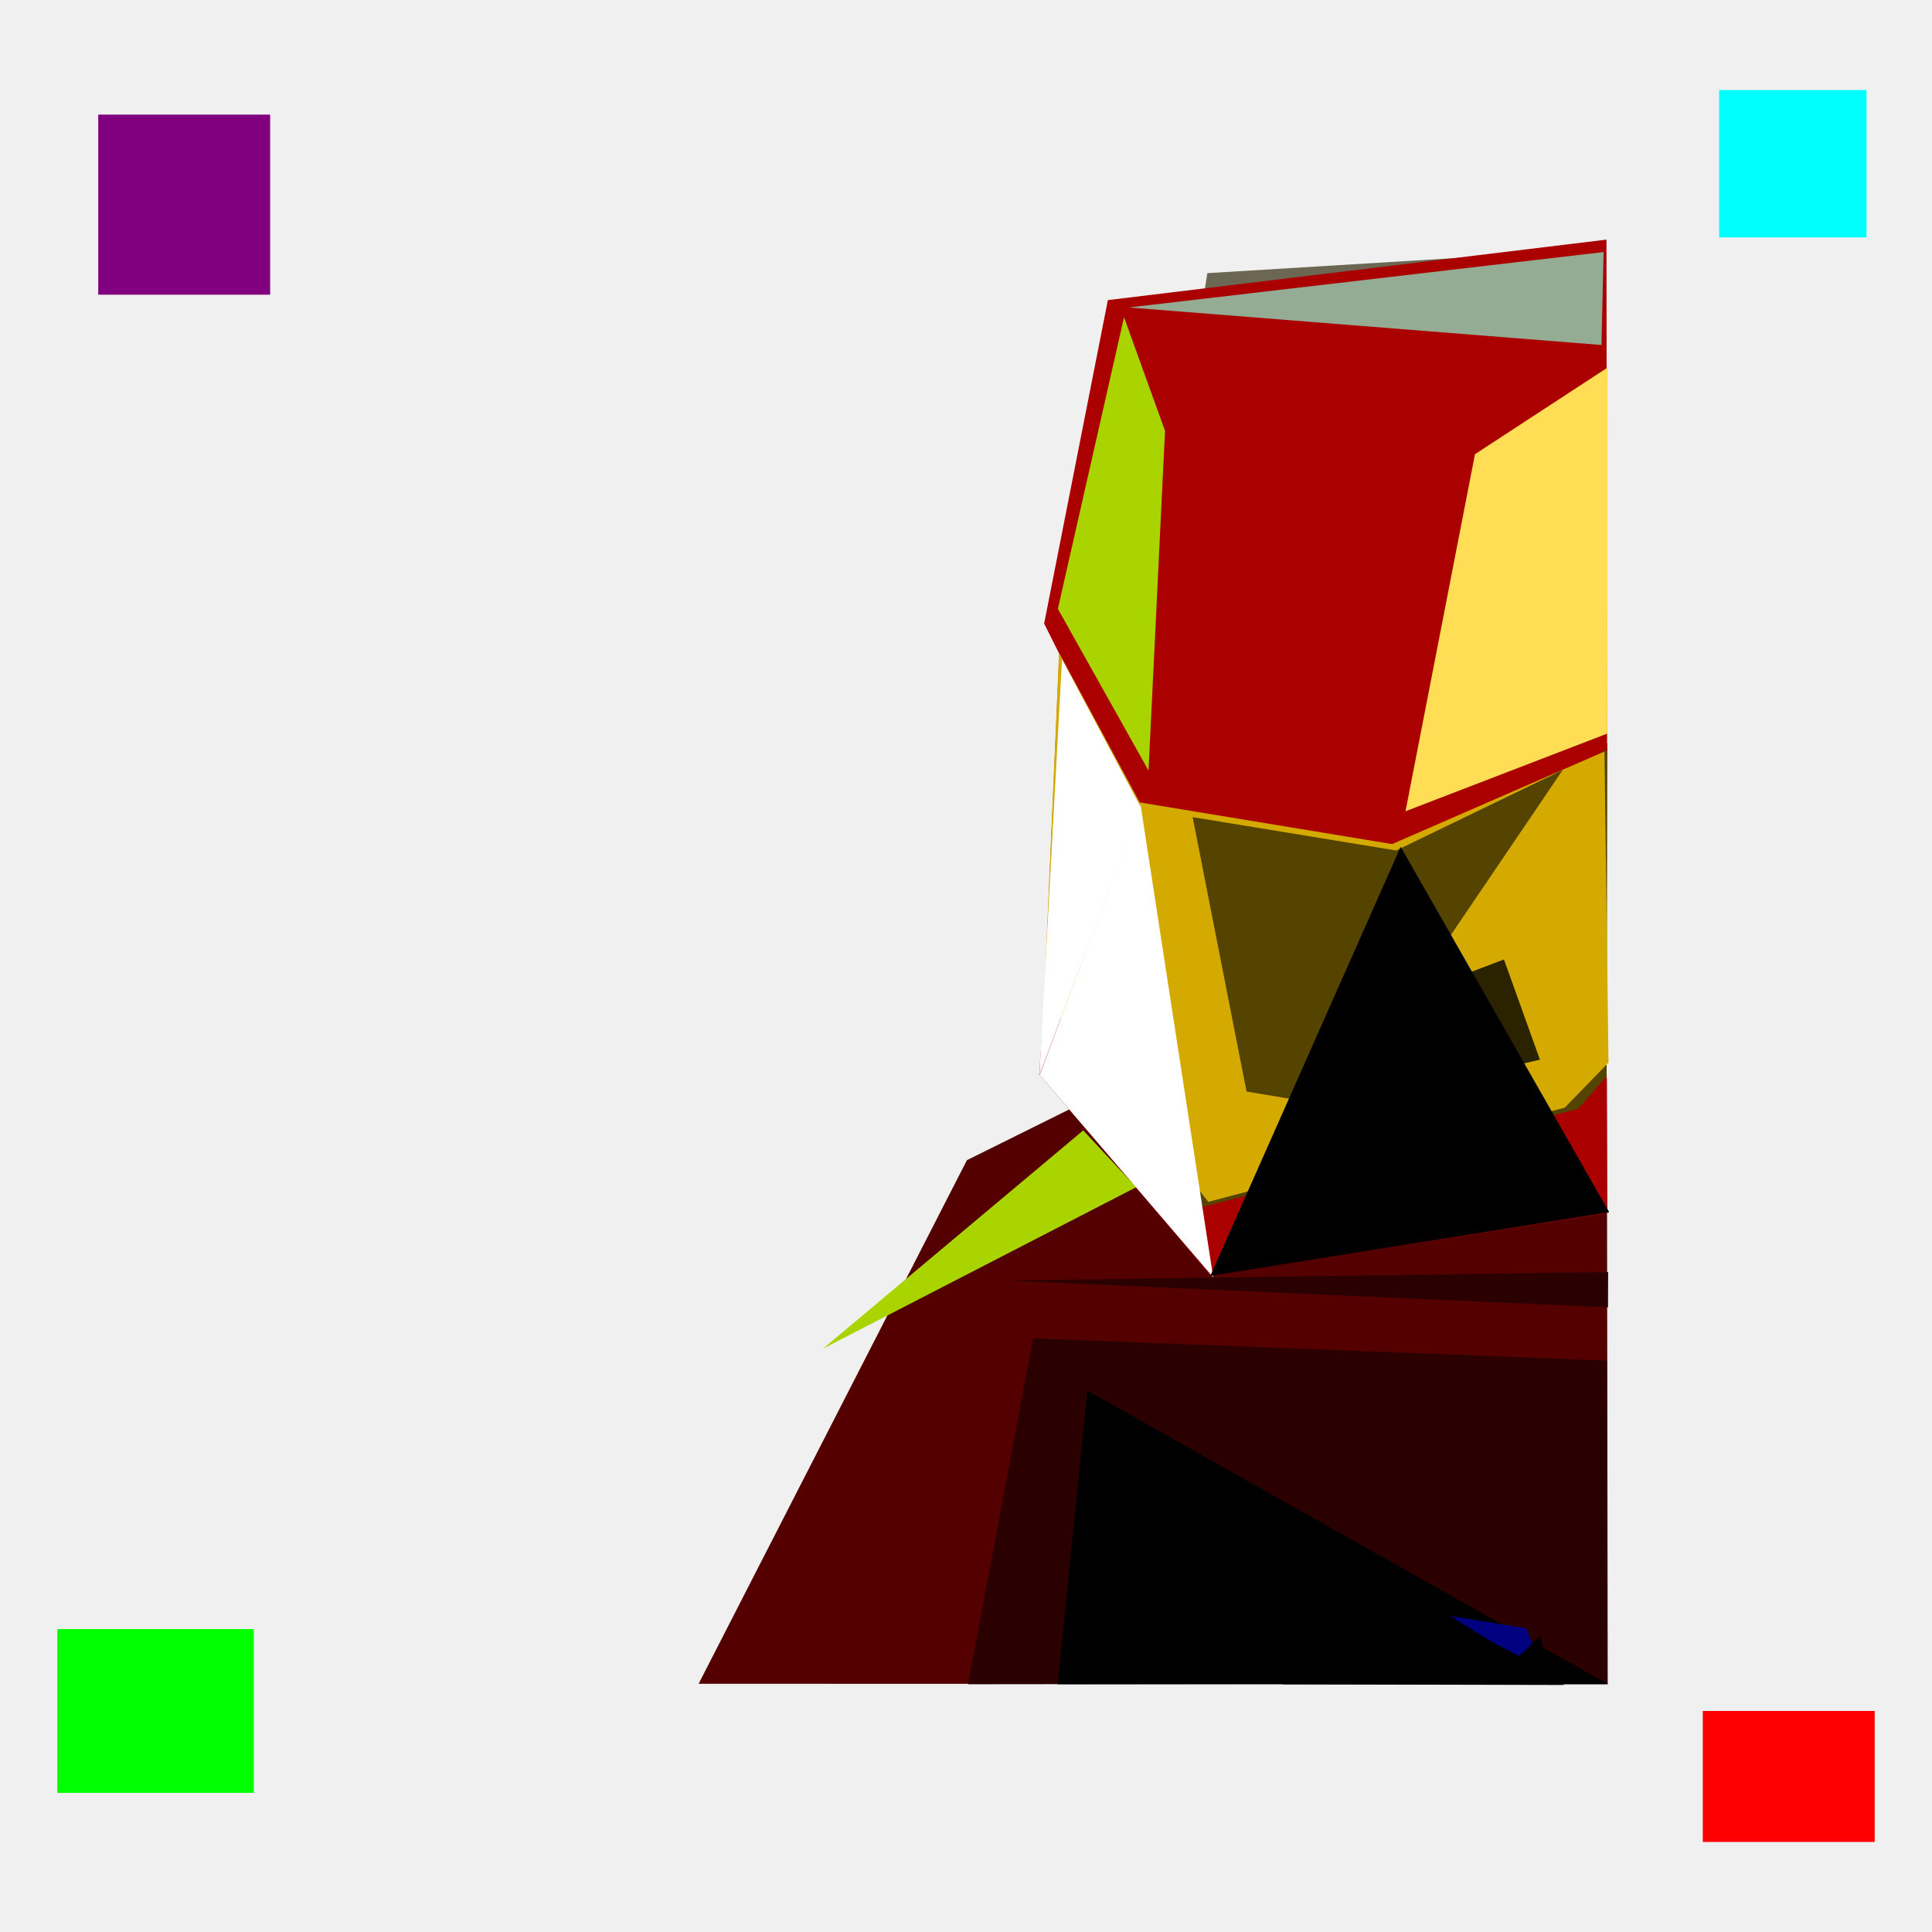
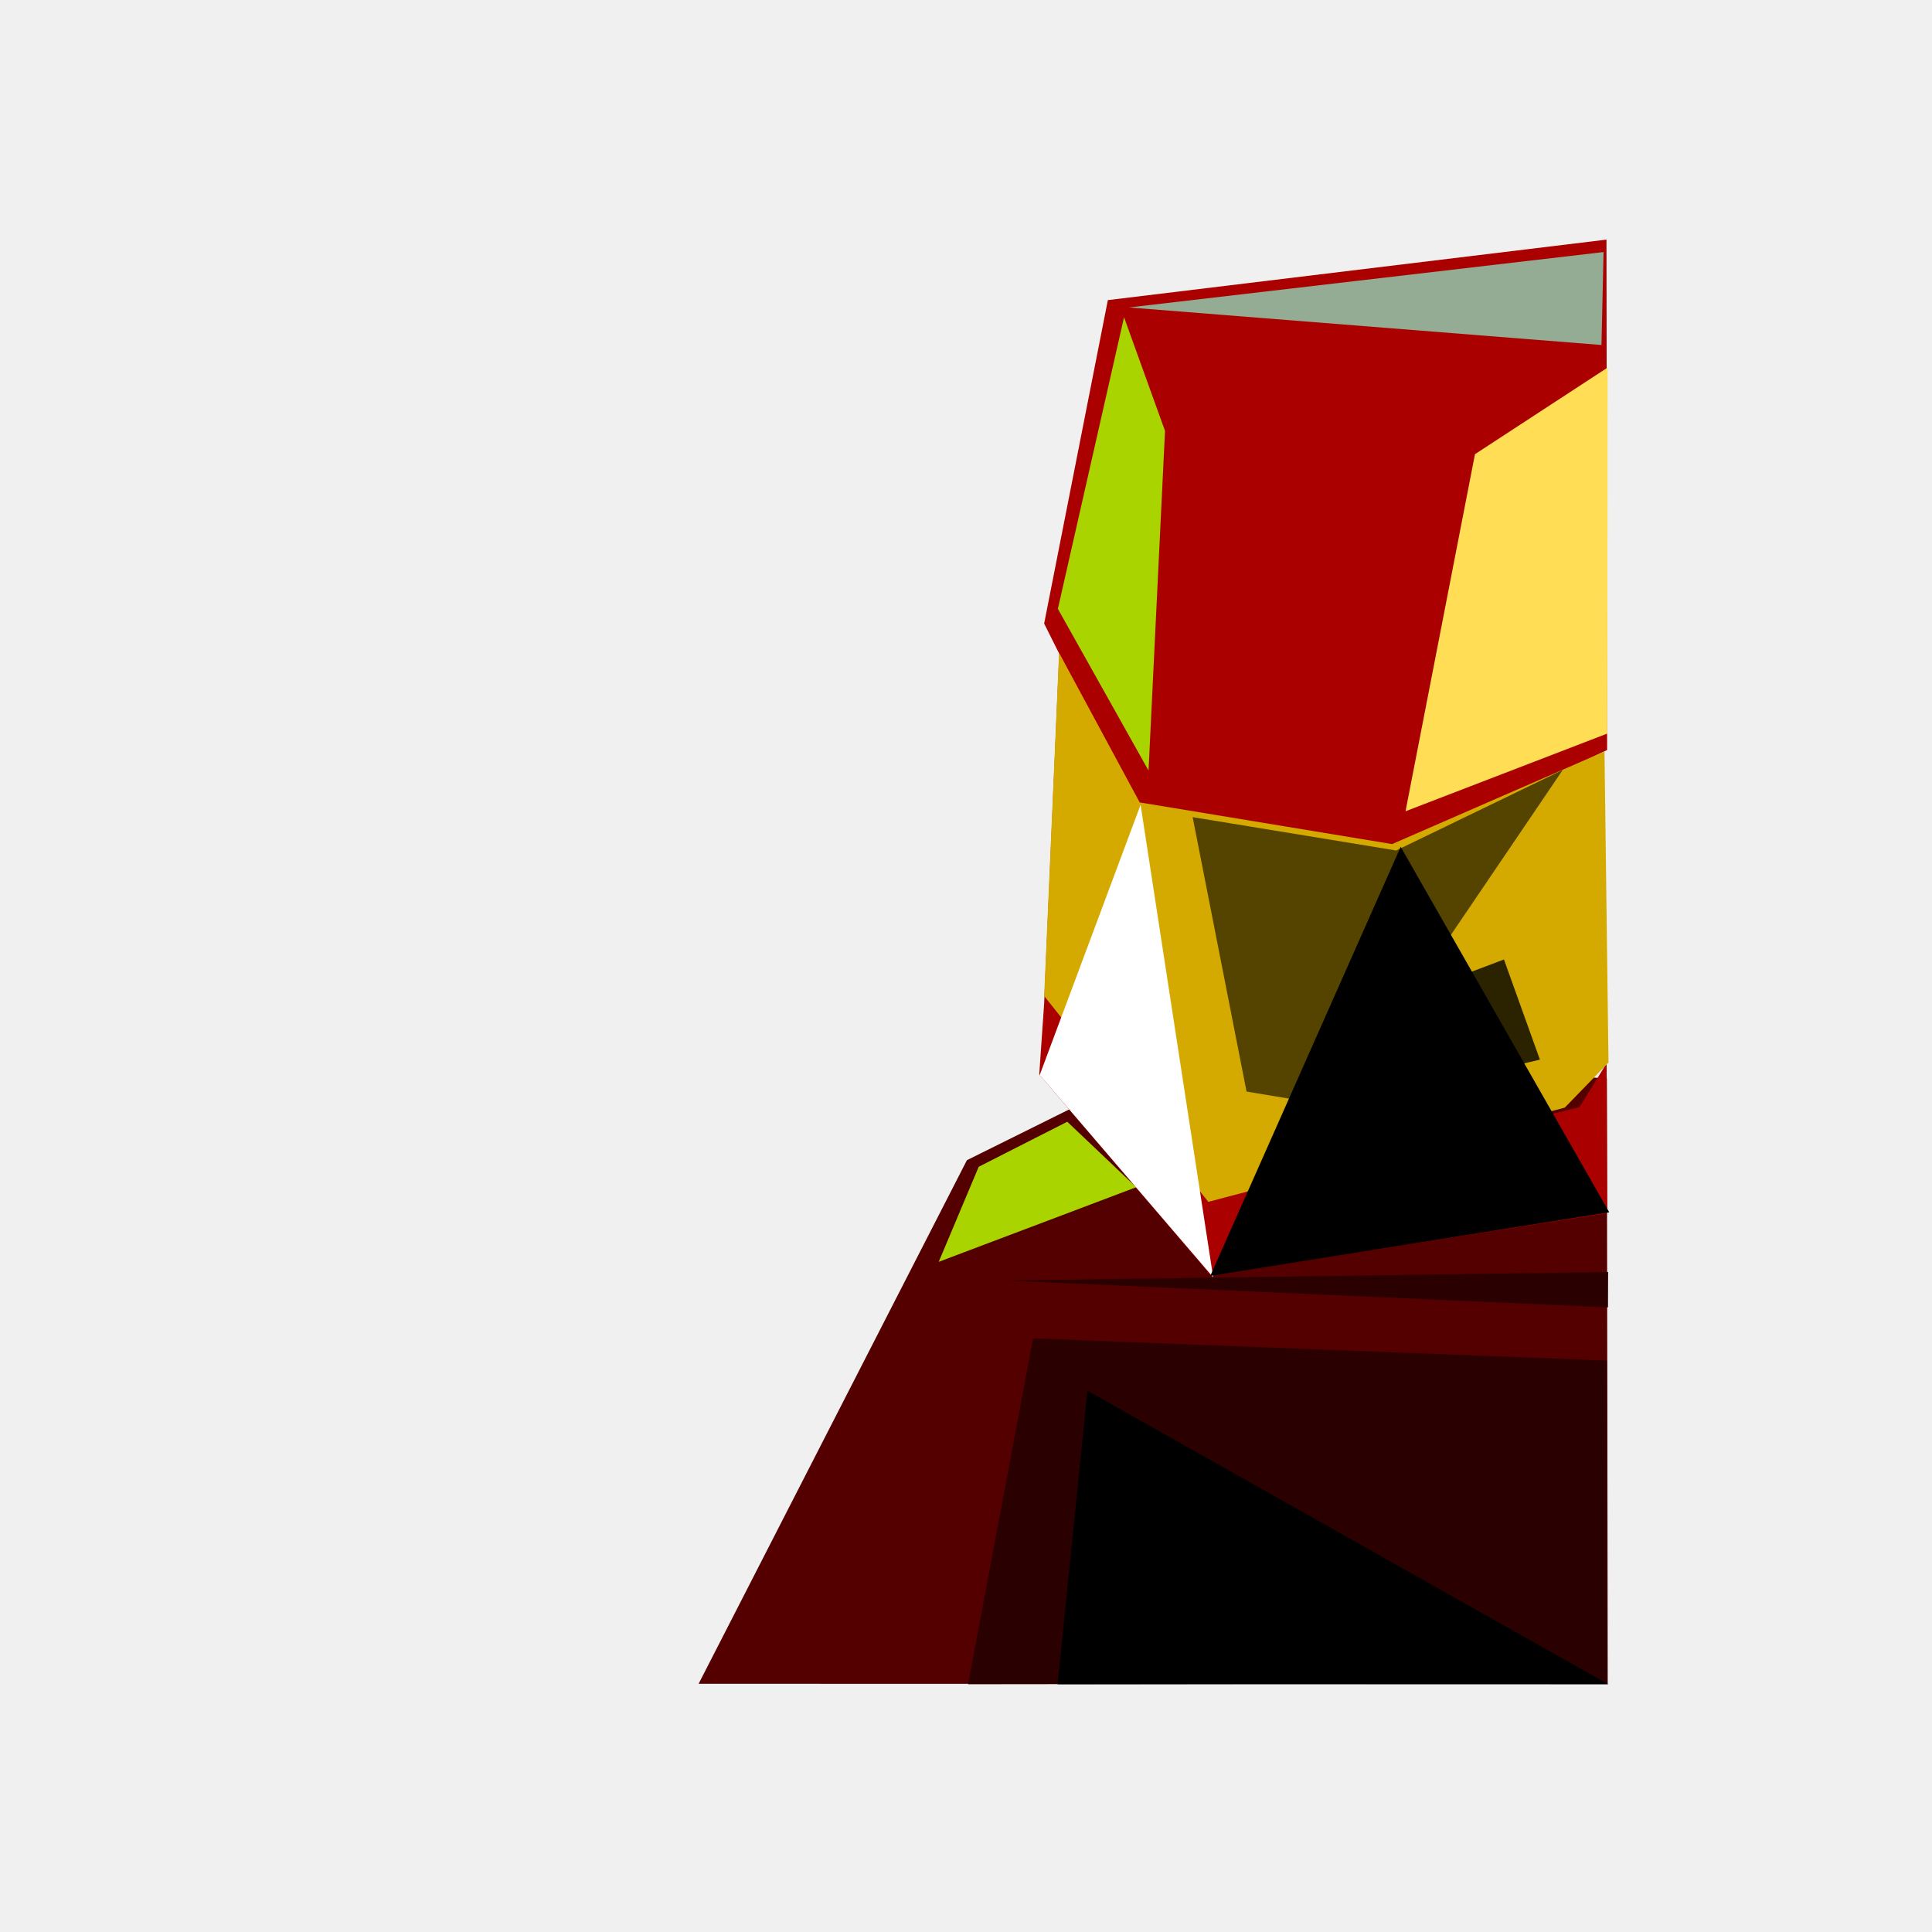
<svg xmlns="http://www.w3.org/2000/svg" width="128" height="128" id="svg4042" version="1.1">
  <defs id="defs1" />
-   <g id="g1" transform="translate(35.79661,-3.254237)">
-     <path style="fill:#6c6753;stroke:none;stroke-width:0.502;stroke-miterlimit:4;stroke-dasharray:none;stroke-opacity:1" d="M 40.784 42.943 L 44.193 21.351 L 62.862 20.215 L 62.7 44.566 L 43.868 45.54 L 40.784 42.943" id="path1792" />
-     <path style="fill:#550000;stroke:none;stroke-width:0.502;stroke-miterlimit:4;stroke-dasharray:none;stroke-opacity:1" d="M 28.264 80.119 C 28.264 80.119 10.489 114.808 10.489 114.808 L 70.719 114.825 L 70.662 74.71 L 43.058 72.778 Z" id="path1794" />
-     <path style="fill:#2b0000;stroke:none;stroke-width:0.502;stroke-miterlimit:4;stroke-dasharray:none;stroke-opacity:1" d="M 32.647 91.923 C 32.647 91.923 70.662 93.397 70.662 93.397 L 70.686 114.793 L 28.339 114.84 Z" id="path1796" />
-     <path style="fill:#aa0000;stroke:none;stroke-width:0.502;stroke-miterlimit:4;stroke-dasharray:none;stroke-opacity:1" d="M 34.517 43.43 L 33.527 69.36 L 44.42 82.716 L 68.85 76.603 L 70.646 73.695 L 70.69 83.628 L 44.42 87.749 L 33.056 74.437 L 33.381 69.729 L 34.517 43.43" id="path1798" />
-     <path style="fill:#554400;stroke:none;stroke-width:0.502;stroke-miterlimit:4;stroke-dasharray:none;stroke-opacity:1" d="M 33.543 69.404 L 37.926 53.008 L 70.695 52.508 L 70.646 74.556 L 68.771 76.71 L 43.933 83.203 L 33.543 69.404" id="path1800" />
-     <path style="fill:#aa0000;stroke:none;stroke-width:0.502;stroke-miterlimit:4;stroke-dasharray:none;stroke-opacity:1" d="M 70.636 19.13 C 70.636 19.13 37.602 23.137 37.602 23.137 L 33.381 44.566 L 39.55 56.904 L 56.596 59.664 L 70.679 52.944 L 70.636 19.13" id="path1802" />
-     <path style="fill:#d4aa00;stroke:none;stroke-width:0.502;stroke-miterlimit:4;stroke-dasharray:none;stroke-opacity:1" d="M 34.207 50.277 L 33.381 69.242 L 44.258 82.879 L 67.872 76.639 L 70.771 73.654 L 70.505 53.043 L 56.434 59.177 L 39.712 56.417 L 34.367 46.503" id="path1804" />
-     <path style="fill:#2b2200;stroke:none;stroke-width:0.502;stroke-miterlimit:4;stroke-dasharray:none;stroke-opacity:1" d="M 63.844 66.822 C 63.844 66.822 66.226 73.458 66.226 73.458 C 66.226 73.458 50.037 77.276 50.037 77.276 L 49.513 74.73 L 57.018 69.404 Z" id="path1806" />
-     <path style="fill:#554400;stroke:none;stroke-width:0.502;stroke-miterlimit:4;stroke-dasharray:none;stroke-opacity:1" d="M 43.219 57.391 C 43.219 57.391 46.79 75.573 46.79 75.573 L 52.635 76.547 C 52.635 76.547 67.74 54.263 67.74 54.263 L 56.701 59.6 L 43.219 57.391" id="path1808" />
-     <path style="fill:#93ac93;stroke:none;stroke-width:0.502;stroke-miterlimit:4;stroke-dasharray:none;stroke-opacity:1" d="M 38.998 23.624 C 38.998 23.624 70.305 26.111 70.305 26.111 L 70.445 19.953 C 70.445 19.953 38.998 23.624 38.998 23.624" id="path1810" />
-     <path style="fill:#aad400;stroke:none;stroke-width:0.502;stroke-miterlimit:4;stroke-dasharray:none;stroke-opacity:1" d="M 34.29 43.592 L 40.297 54.307 L 41.389 31.801 C 41.389 31.801 38.673 24.273 38.673 24.273 L 34.29 43.592" id="path1812" />
-     <path style="fill:#ffdd55;stroke:none;stroke-width:0.502;stroke-miterlimit:4;stroke-dasharray:none;stroke-opacity:1" d="M 57.322 57.003 L 61.924 33.346 C 61.924 33.346 70.714 27.604 70.714 27.604 L 70.69 51.856 L 57.322 57.003" id="path1814" />
-     <path style="fill:#aad400;stroke:none;stroke-width:0.502;stroke-miterlimit:4;stroke-dasharray:none;stroke-opacity:1" d="M 39.48 81.91 L 35.969 78.147 C 35.969 78.147 18.725 92.608 18.725 92.608 Z" id="path1816" />
-     <path style="fill:#000000;stroke:none;stroke-width:0.502;stroke-linecap:butt;stroke-linejoin:miter;stroke-miterlimit:4;stroke-dasharray:none;stroke-opacity:1" d="M 36.248 95.392 C 36.248 95.392 34.276 114.844 34.276 114.844 L 70.758 114.844 Z" id="path1818" />
-     <path style="fill:#808000;stroke:none;stroke-width:0.502;stroke-miterlimit:4;stroke-dasharray:none;stroke-opacity:1" d="M 42.514 114.864 C 42.514 114.864 67.641 114.825 67.641 114.825 L 43.877 114.864" id="path1820" />
-     <path style="fill:#000080;stroke:none;stroke-width:0.502;stroke-miterlimit:4;stroke-dasharray:none;stroke-opacity:1" d="M 60.265 110.315 L 65.297 111.126 C 65.297 111.126 66.596 114.211 66.596 114.211 L 60.265 110.315" id="path1822" />
-     <path style="fill:#0000ff;stroke:none;stroke-width:0.502;stroke-miterlimit:4;stroke-dasharray:none;stroke-opacity:1" d="M 46.307 114.832 C 46.307 114.832 53.375 114.832 53.375 114.832" id="path1824" />
-     <path id="path1826" d="M 44.579 87.879 L 39.77 56.576 L 33.086 74.476 Z" style="fill:#ffffff;stroke:none;stroke-width:0.502;stroke-miterlimit:4;stroke-dasharray:none;stroke-opacity:1" />
-     <path id="path1828" d="M 33.065 74.495 L 39.762 56.695 L 34.565 46.934 Z" style="fill:#ffffff;stroke:none;stroke-width:0.502;stroke-miterlimit:4;stroke-dasharray:none;stroke-opacity:1" />
-     <path style="fill:#2b0000;stroke:none;stroke-width:0.502;stroke-miterlimit:4;stroke-dasharray:none;stroke-opacity:1" d="M 30.845 88.092 C 30.845 88.092 70.738 89.869 70.738 89.869 L 70.746 87.527 Z" id="path1830" />
-     <path style="fill:#000000;stroke:none;stroke-width:0.502;stroke-miterlimit:4;stroke-dasharray:none;stroke-opacity:1" d="M 49.156 114.844 C 49.156 114.844 50.859 113.589 50.859 113.589 L 52.92 114.485 C 52.92 114.485 60.002 110.451 60.002 110.451 L 64.842 112.961 C 64.842 112.961 66.276 111.616 66.276 111.616 C 66.276 111.616 66.724 114.216 66.724 114.216 L 67.845 114.888 Z" id="path1832" />
-     <path style="fill:#000000;stroke:none;stroke-width:0.502;stroke-miterlimit:4;stroke-dasharray:none;stroke-opacity:1" d="M 44.389 87.784 L 57.002 59.357 L 70.82 83.569 Z" id="path1834" />
-   </g>
-   <path id="rect1" style="fill:#800080" d="M 6.508 7.593 L 17.898 7.593 L 17.898 19.525 L 6.508 19.525 Z" />
-   <path id="rect2" style="fill:#00ff00" d="M 3.797 107.932 L 16.814 107.932 L 16.814 118.78 L 3.797 118.78 Z" />
-   <path id="rect3" style="fill:#00ffff" d="M 113.898 5.966 L 123.661 5.966 L 123.661 15.729 L 113.898 15.729 Z" />
-   <path id="rect4" style="fill:#ff0000" d="M 112.814 113.356 L 124.203 113.356 L 124.203 122.034 L 112.814 122.034 Z" />
+   <path style="fill:#550000;stroke:none;stroke-width:0.502;stroke-miterlimit:4;stroke-dasharray:none;stroke-opacity:1" d="M 64.061 76.865 C 64.061 76.865 46.286 111.554 46.286 111.554 L 106.516 111.571 L 106.459 71.456 L 78.855 69.523 Z" id="path1794" />
+   <path style="fill:#2b0000;stroke:none;stroke-width:0.502;stroke-miterlimit:4;stroke-dasharray:none;stroke-opacity:1" d="M 68.444 88.669 C 68.444 88.669 106.458 90.143 106.458 90.143 L 106.482 111.539 L 64.135 111.586 Z" id="path1796" />
+   <path style="fill:#aa0000;stroke:none;stroke-width:0.502;stroke-miterlimit:4;stroke-dasharray:none;stroke-opacity:1" d="M 70.314 40.175 L 69.323 66.106 L 80.217 79.462 L 104.647 73.349 L 106.443 70.441 L 106.486 80.374 L 80.217 84.495 L 68.853 71.183 L 69.178 66.475 L 70.314 40.175" id="path1798" />
+   <path style="fill:#aa0000;stroke:none;stroke-width:0.502;stroke-miterlimit:4;stroke-dasharray:none;stroke-opacity:1" d="M 106.433 15.876 C 106.433 15.876 73.398 19.883 73.398 19.883 L 69.178 41.312 L 75.347 53.65 L 92.392 56.41 L 106.476 49.69 L 106.433 15.876" id="path1802" />
+   <path style="fill:#d4aa00;stroke:none;stroke-width:0.502;stroke-miterlimit:4;stroke-dasharray:none;stroke-opacity:1" d="M 70.004 47.022 L 69.178 65.988 L 80.054 79.625 L 103.669 73.384 L 106.567 70.4 L 106.302 49.789 L 92.23 55.923 L 75.509 53.163 L 70.164 43.249" id="path1804" />
+   <path style="fill:#2b2200;stroke:none;stroke-width:0.502;stroke-miterlimit:4;stroke-dasharray:none;stroke-opacity:1" d="M 99.641 63.568 C 99.641 63.568 102.023 70.204 102.023 70.204 C 102.023 70.204 85.834 74.022 85.834 74.022 L 85.309 71.475 L 92.814 66.15 Z" id="path1806" />
+   <path style="fill:#554400;stroke:none;stroke-width:0.502;stroke-miterlimit:4;stroke-dasharray:none;stroke-opacity:1" d="M 79.016 54.137 C 79.016 54.137 82.587 72.319 82.587 72.319 L 88.431 73.293 C 88.431 73.293 103.537 51.008 103.537 51.008 L 92.498 56.346 L 79.016 54.137" id="path1808" />
+   <path style="fill:#93ac93;stroke:none;stroke-width:0.502;stroke-miterlimit:4;stroke-dasharray:none;stroke-opacity:1" d="M 74.794 20.37 C 74.794 20.37 106.102 22.857 106.102 22.857 L 106.241 16.699 C 106.241 16.699 74.794 20.37 74.794 20.37" id="path1810" />
+   <path style="fill:#aad400;stroke:none;stroke-width:0.502;stroke-miterlimit:4;stroke-dasharray:none;stroke-opacity:1" d="M 70.087 40.338 L 76.093 51.052 L 77.185 28.547 C 77.185 28.547 74.47 21.019 74.47 21.019 L 70.087 40.338" id="path1812" />
+   <path style="fill:#ffdd55;stroke:none;stroke-width:0.502;stroke-miterlimit:4;stroke-dasharray:none;stroke-opacity:1" d="M 93.119 53.749 L 97.72 30.091 C 97.72 30.091 106.511 24.35 106.511 24.35 L 106.487 48.601 L 93.119 53.749" id="path1814" />
+   <path style="fill:#aad400;stroke:none;stroke-width:0.502;stroke-miterlimit:4;stroke-dasharray:none;stroke-opacity:1" d="M 75.277 78.656 L 70.71 74.318 L 64.843 77.301 L 62.192 83.601 Z" id="path1816" />
+   <path style="fill:#000000;stroke:none;stroke-width:0.502;stroke-linecap:butt;stroke-linejoin:miter;stroke-miterlimit:4;stroke-dasharray:none;stroke-opacity:1" d="M 72.044 92.138 C 72.044 92.138 70.073 111.59 70.073 111.59 L 106.555 111.59 Z" id="path1818" />
+   <path style="fill:#808000;stroke:none;stroke-width:0.502;stroke-miterlimit:4;stroke-dasharray:none;stroke-opacity:1" d="M 78.311 111.61 C 78.311 111.61 103.438 111.571 103.438 111.571 L 79.673 111.61" id="path1820" />
+   <path style="fill:#0000ff;stroke:none;stroke-width:0.502;stroke-miterlimit:4;stroke-dasharray:none;stroke-opacity:1" d="M 82.104 111.578 C 82.104 111.578 89.172 111.578 89.172 111.578" id="path1824" />
+   <path id="path1826" d="M 80.376 84.625 L 75.567 53.322 L 68.883 71.222 Z" style="fill:#ffffff;stroke:none;stroke-width:0.502;stroke-miterlimit:4;stroke-dasharray:none;stroke-opacity:1" />
+   <path style="fill:#2b0000;stroke:none;stroke-width:0.502;stroke-miterlimit:4;stroke-dasharray:none;stroke-opacity:1" d="M 66.642 84.838 C 66.642 84.838 106.534 86.615 106.534 86.615 L 106.542 84.273 Z" id="path1830" />
+   <path style="fill:#000000;stroke:none;stroke-width:0.502;stroke-miterlimit:4;stroke-dasharray:none;stroke-opacity:1" d="M 80.186 84.53 L 92.799 56.103 L 106.616 80.315 Z" id="path1834" />
</svg>
